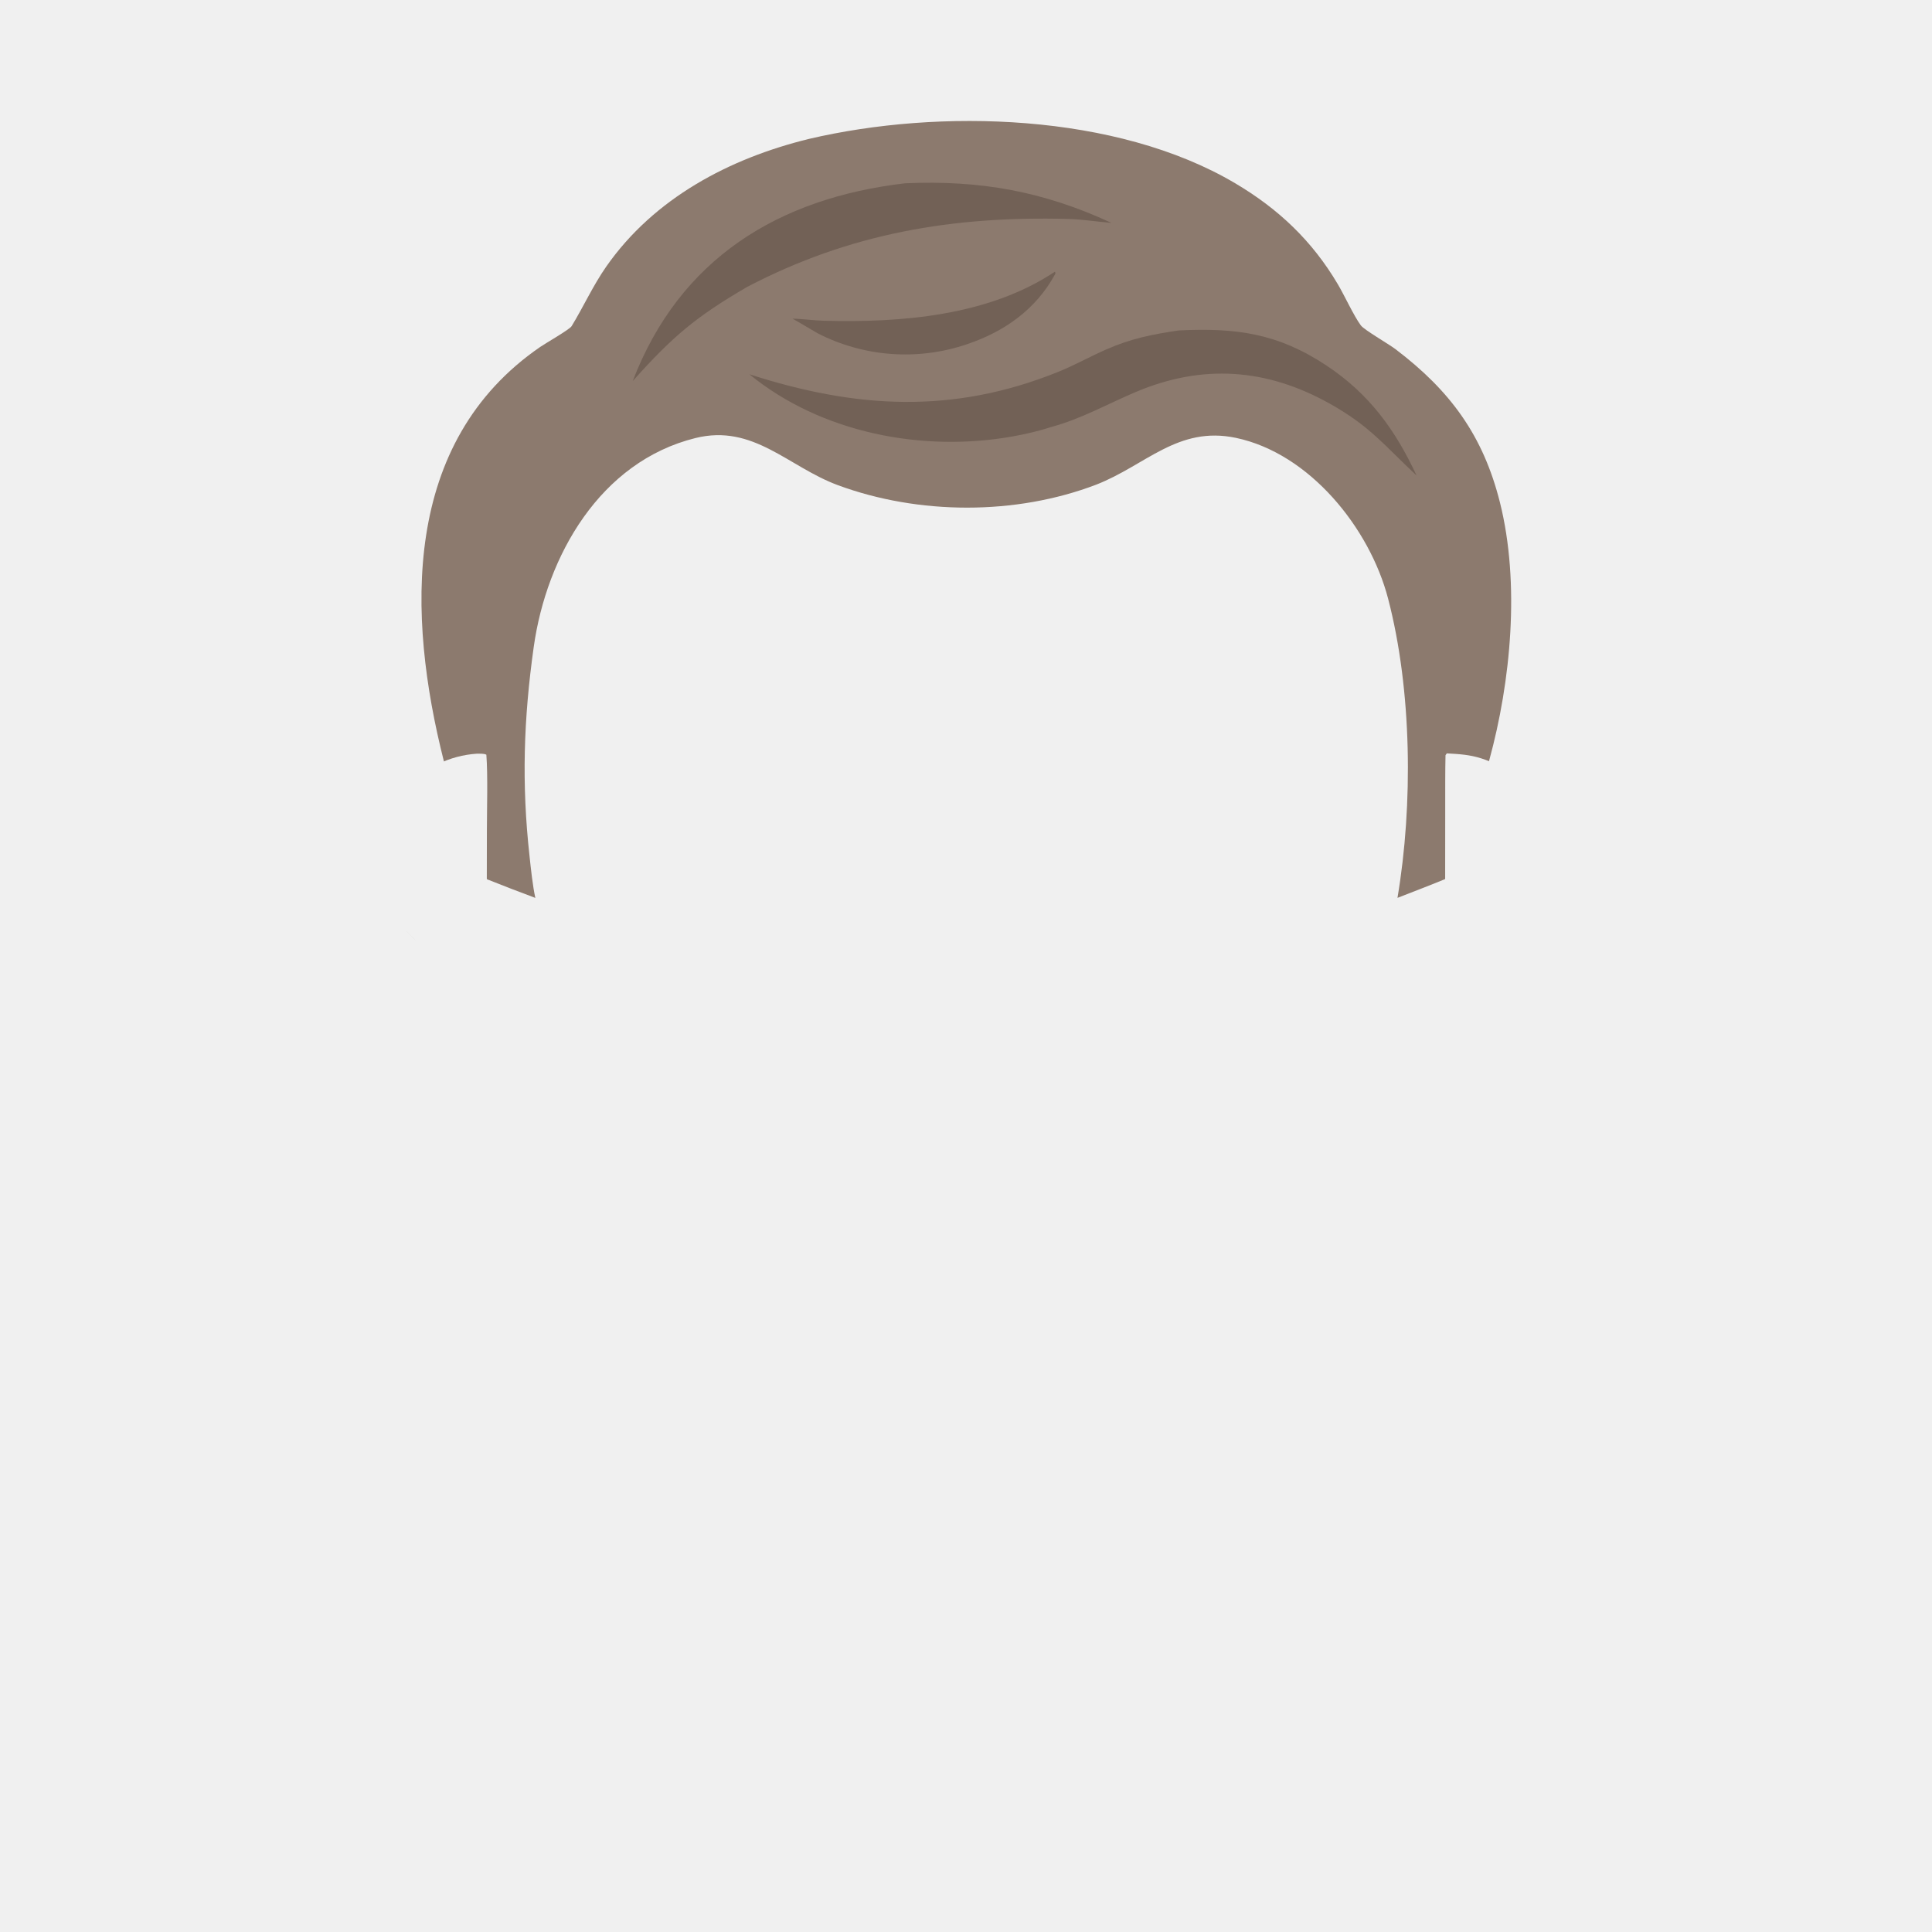
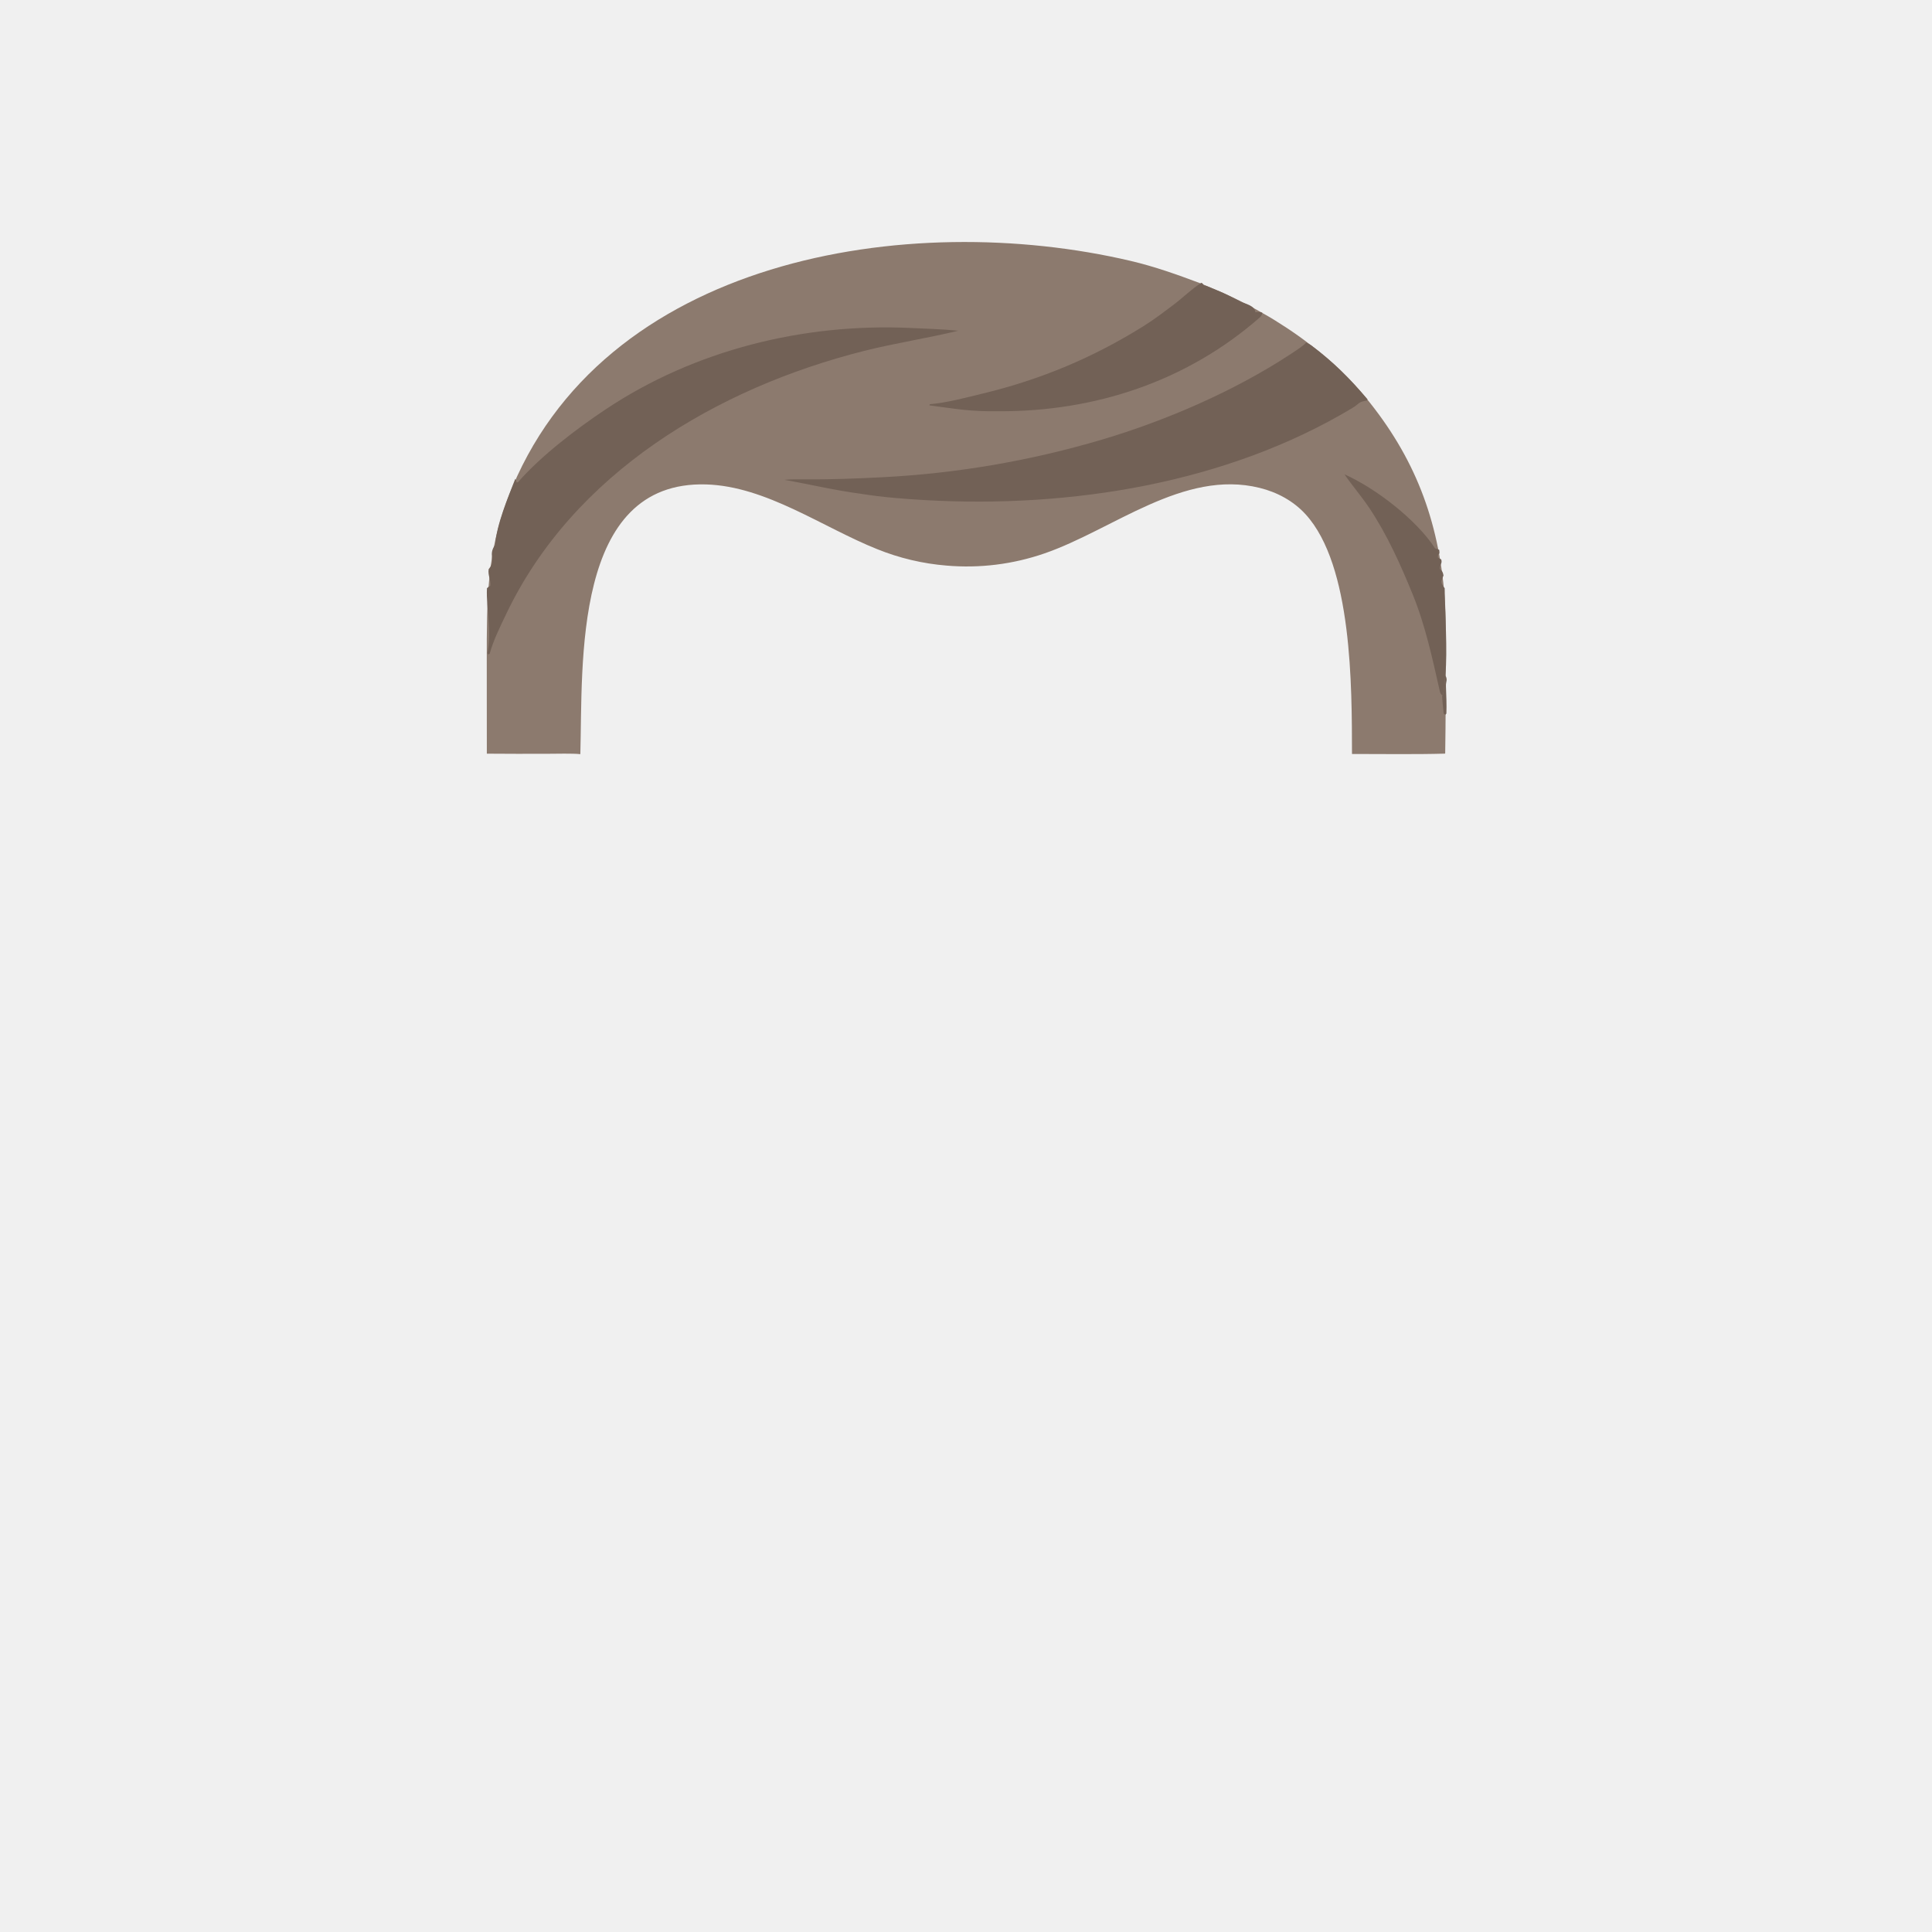
<svg xmlns="http://www.w3.org/2000/svg" version="1.1" viewBox="0 0 2048 2048" width="1024" height="1024">
  <defs>
    <mask id="facehole" maskUnits="userSpaceOnUse" x="0" y="0" width="2048" height="2048">
      <rect x="0" y="0" width="2048" height="2048" fill="white" />
      <path d="M 1533.68 798.613 C 1546.66 799.32 1557.8 799.941 1570.34 803.954 C 1618.2 819.269 1649.18 867.189 1646.49 917.096 C 1644.85 947.316 1631.33 975.662 1608.87 995.951 C 1586.91 1015.66 1562.54 1022.9 1533.67 1024.41 L 1532.38 1022.5 C 1531.22 1004.78 1531.9 981.123 1531.9 962.89 L 1531.99 854.537 C 1532.01 838.109 1531.91 817.251 1532.3 800.538 C 1532.76 799.896 1533.22 799.255 1533.68 798.613 z" fill="black" />
      <path d="M 515.884 1024.25 C 509.295 1024.06 502.266 1023.99 495.795 1022.87 C 407.909 1007.63 371.458 903.101 429.806 836.29 C 449.153 814.256 476.463 800.813 505.725 798.919 C 508.883 798.997 513.071 798.658 515.558 800.023 C 517.24 821.853 516.125 858.428 516.121 881.629 L 515.884 1024.25 z" fill="black" />
    </mask>
  </defs>
  <g mask="url(#facehole)">
-     <path transform="translate(0,0)" fill="rgb(140,122,110)" d="M 470.497 806.82 C 431.342 652.284 425.592 468.919 572.59 367.796 C 578.361 363.825 603.751 349.318 605.916 345.776 C 618.294 325.524 628.671 302.608 642.667 282.571 C 693.303 210.08 773.191 167.896 857.431 147.275 C 995.815 114.794 1183.4 119.853 1309.14 194.152 C 1355.14 221.335 1390.85 255.159 1418.09 301.203 C 1425.6 313.895 1434.89 334.527 1442.55 344.933 C 1446.08 349.737 1471.62 364.315 1479.49 370.292 C 1537.41 414.291 1572.23 461.691 1590.02 532.686 C 1611.43 618.142 1601.7 722.096 1578.55 806.322 C 1572.25 830.885 1546.68 914.318 1532.86 931.473 C 1515.74 938.564 1498.62 944.993 1481.39 951.77 C 1497.99 853.142 1496.83 731.664 1471.41 634.457 C 1451.86 559.709 1388.31 480.56 1310.02 464.135 C 1248.55 451.24 1214.47 493.325 1162.11 513.722 C 1076.66 546.406 973.633 545.891 888.158 514.29 C 835.487 494.816 798.642 449.12 737.199 464.344 C 636.197 489.37 579.356 589.143 565.769 685.847 C 555.026 762.305 552.848 831.005 561.323 907.418 C 562.602 919.717 564.783 939.958 567.49 951.818 C 550.329 945.434 533.246 938.845 516.244 932.052 C 505.809 925.454 474.28 823.378 470.497 806.82 z" />
-     <path transform="translate(0,0)" fill="rgb(114,97,86)" d="M 1249.5 350.28 C 1310.42 347.308 1354.69 353.308 1406.39 387.659 C 1451.57 417.675 1479.24 455.905 1501.61 504.041 C 1467.25 472.053 1452.71 451.957 1409.24 427.687 C 1342.57 390.456 1274.61 385.596 1203.93 415.549 C 1172.51 428.864 1146.34 444.032 1113.35 452.906 C 1101.75 456.827 1086.7 460.219 1074.6 462.423 C 978.462 479.942 870.501 459.081 794.363 396.723 C 906.861 433.056 1009.74 439.369 1121.63 394.239 C 1138.95 387.251 1155.38 378.006 1172.66 370.425 C 1199.29 358.735 1221.37 354.457 1249.5 350.28 z" />
-     <path transform="translate(0,0)" fill="rgb(114,97,86)" d="M 959.361 194.308 C 1038.85 190.825 1105.47 202.589 1178.23 236.277 C 1163.32 235.069 1147.63 232.518 1132.46 232.109 C 1010 228.81 900.772 247.265 792.058 304.111 C 737.353 335.999 713.145 356.542 670.721 403.92 C 720.592 273.996 825.242 209.989 959.361 194.308 z" />
-     <path transform="translate(0,0)" fill="rgb(114,97,86)" d="M 1118.18 288.046 L 1118.45 288.317 C 1118.83 290.118 1119.05 289.552 1118.32 290.884 C 1097.85 328.392 1064.23 351.758 1024.75 365.002 C 972.753 382.589 915.851 378.415 866.974 353.426 C 857.967 348.308 849.358 342.951 840.155 337.807 C 850.82 337.959 862.13 339.701 873.508 340.005 C 955.512 342.191 1047.88 334.846 1118.18 288.046 z" />
-     <path transform="translate(0,0)" fill="rgb(114,97,86)" d="M 447.468 1001.35 C 439.499 995.662 434.601 992.02 428.829 983.772 L 429.542 983.062 C 435.3 988.819 441.284 995.326 447.936 999.97 L 447.468 1001.35 z" />
+     <path transform="translate(0,0)" fill="rgb(140,122,110)" d="M 516.064 798.932 L 515.991 699.482 C 515.973 637.442 515.826 586.875 538.485 527.884 C 636.296 273.243 962.823 221.04 1198.85 276.64 C 1224.06 282.579 1247.86 291.084 1271.96 300.116 C 1296.64 310.113 1316.21 319.033 1339.27 332.405 C 1352.94 339.908 1374.29 353.991 1386.59 363.651 C 1409.15 380.43 1429.66 399.796 1447.7 421.353 C 1499.63 484.72 1524.87 550.778 1531.38 632.661 C 1533.05 653.727 1532.45 677.254 1532.49 698.554 C 1532.64 731.828 1532.47 765.103 1531.97 798.374 L 1531.75 798.89 C 1499.76 799.792 1465.34 799.208 1433.17 799.237 C 1433.01 728.168 1433.62 599.587 1383.99 545.191 C 1371.07 531.023 1353.81 521.743 1335.23 517.16 C 1254.45 497.239 1179.76 561.676 1107.03 586.696 C 1073.72 598.206 1038.36 602.58 1003.25 599.535 C 978.103 597.48 953.412 591.633 930.014 582.194 C 872.16 559.138 812.289 515.42 748.583 513.518 C 606.793 509.285 617.845 703.567 615.186 799.424 C 606.717 798.535 589.426 799.027 580.582 799.042 C 559.076 799.132 537.57 799.095 516.064 798.932 z" />
+     <path transform="translate(0,0)" fill="rgb(114,97,86)" d="M 1384.68 362.915 C 1386.9 364.499 1388.07 364.622 1390.52 366.464 C 1413.71 383.938 1430.78 401.028 1449.54 423.194 L 1449.15 424.531 C 1439.45 426.022 1441.19 427.922 1433.59 432.486 C 1300.31 512.559 1134.86 538.763 981.272 530.165 C 958.206 528.874 935.157 527.083 912.243 523.383 C 883.935 519.664 859.25 513.507 831.486 508.669 C 837.882 507.983 845.477 508.058 851.931 508.122 C 879.657 508.4 907.292 507.348 934.986 505.905 C 1014.2 501.891 1092.66 488.439 1168.69 465.834 C 1236.03 445.832 1308.08 414.638 1366.91 376.144 C 1370.18 374.007 1383.2 365.655 1384.68 362.915 z" />
+     <path transform="translate(0,0)" fill="rgb(114,97,86)" d="M 547.274 509.683 L 547.509 511.375 L 549.055 511.181 C 573.494 483.151 611.025 454.608 641.873 434.025 C 736.349 370.987 851.666 342.548 964.553 347.631 C 982.443 348.437 997.985 348.894 1015.91 350.557 C 983.067 358.558 948.766 363.693 915.745 372.033 C 759.833 411.412 607.918 501.32 536.562 650.939 C 530.449 663.758 522.768 679.141 519.105 692.972 L 517.539 693.746 L 516.616 692.439 C 521.603 668.928 515.153 645.84 516.193 623.557 C 517.764 622 517.837 621.991 519.753 621.067 C 520.571 614.772 516.979 610.256 517.991 603.366 C 526.488 593.175 516.739 588.774 524.896 577.58 C 526.287 556.49 538.417 527.488 546.209 507.564 L 547.274 509.683 z" />
+     <path transform="translate(0,0)" fill="rgb(114,97,86)" d="M 1273.54 299.75 C 1275.07 300.603 1275.04 300.884 1276.08 302.297 C 1280.45 303.378 1284.52 305.612 1289.03 307.323 C 1298.89 311.068 1306.2 315.324 1315.86 320.079 C 1319.58 321.906 1330.46 323.926 1330.72 331.045 C 1330.71 330.869 1336.01 330.292 1338.12 331.562 C 1337.85 333.824 1336.78 335.332 1335.08 336.817 C 1257.67 404.548 1160.07 436.445 1058.5 435.937 C 1028.02 436.299 1015.17 433.649 985.211 429.696 L 985.616 428.472 C 1004.11 426.886 1023.71 421.525 1041.79 417.164 C 1103.56 402.266 1159.21 378.941 1213.01 345.175 C 1223.41 338.642 1234.45 330.273 1244.28 322.849 C 1253.38 315.98 1264.2 305.495 1273.54 299.75 z" />
+     <path transform="translate(0,0)" fill="rgb(114,97,86)" d="M 1425.24 502.84 C 1458.27 517.522 1501.5 550.879 1521.26 581.321 C 1523.33 581.85 1523.7 581.942 1525.63 582.84 C 1526.76 590.439 1524.05 584.371 1524.27 590.99 C 1525.57 591.717 1526.58 592.326 1527.83 593.135 C 1528.34 595.818 1528.29 595.851 1527.3 598.33 C 1524.15 606.224 1528.73 601.135 1530.17 610.075 C 1527.8 616.32 1526.57 616.839 1530.43 622.187 L 1531.43 623.56 C 1531.63 652.785 1534.63 687.899 1532.14 715.876 C 1531.26 721.932 1531.16 733.403 1528.89 737.305 C 1527.57 735.826 1526.78 735.026 1526.33 733.015 C 1518.56 698.521 1510.92 662.958 1497.53 630.114 C 1484.68 598.577 1470.55 566.997 1451.58 538.569 C 1443.4 526.322 1433.61 515.083 1425.24 502.84 z" />
+     <path transform="translate(0,0)" fill="rgb(114,97,86)" d="M 1532.14 715.876 C 1534.89 720.991 1532.59 722.097 1532.76 727.311 C 1533.08 737.157 1533.62 746.579 1533.24 756.461 L 1532.03 757.683 L 1530.38 756.468 C 1530.07 754.431 1528.39 738.368 1528.89 737.305 C 1531.16 733.403 1531.26 721.932 1532.14 715.876 z" />
  </g>
</svg>
